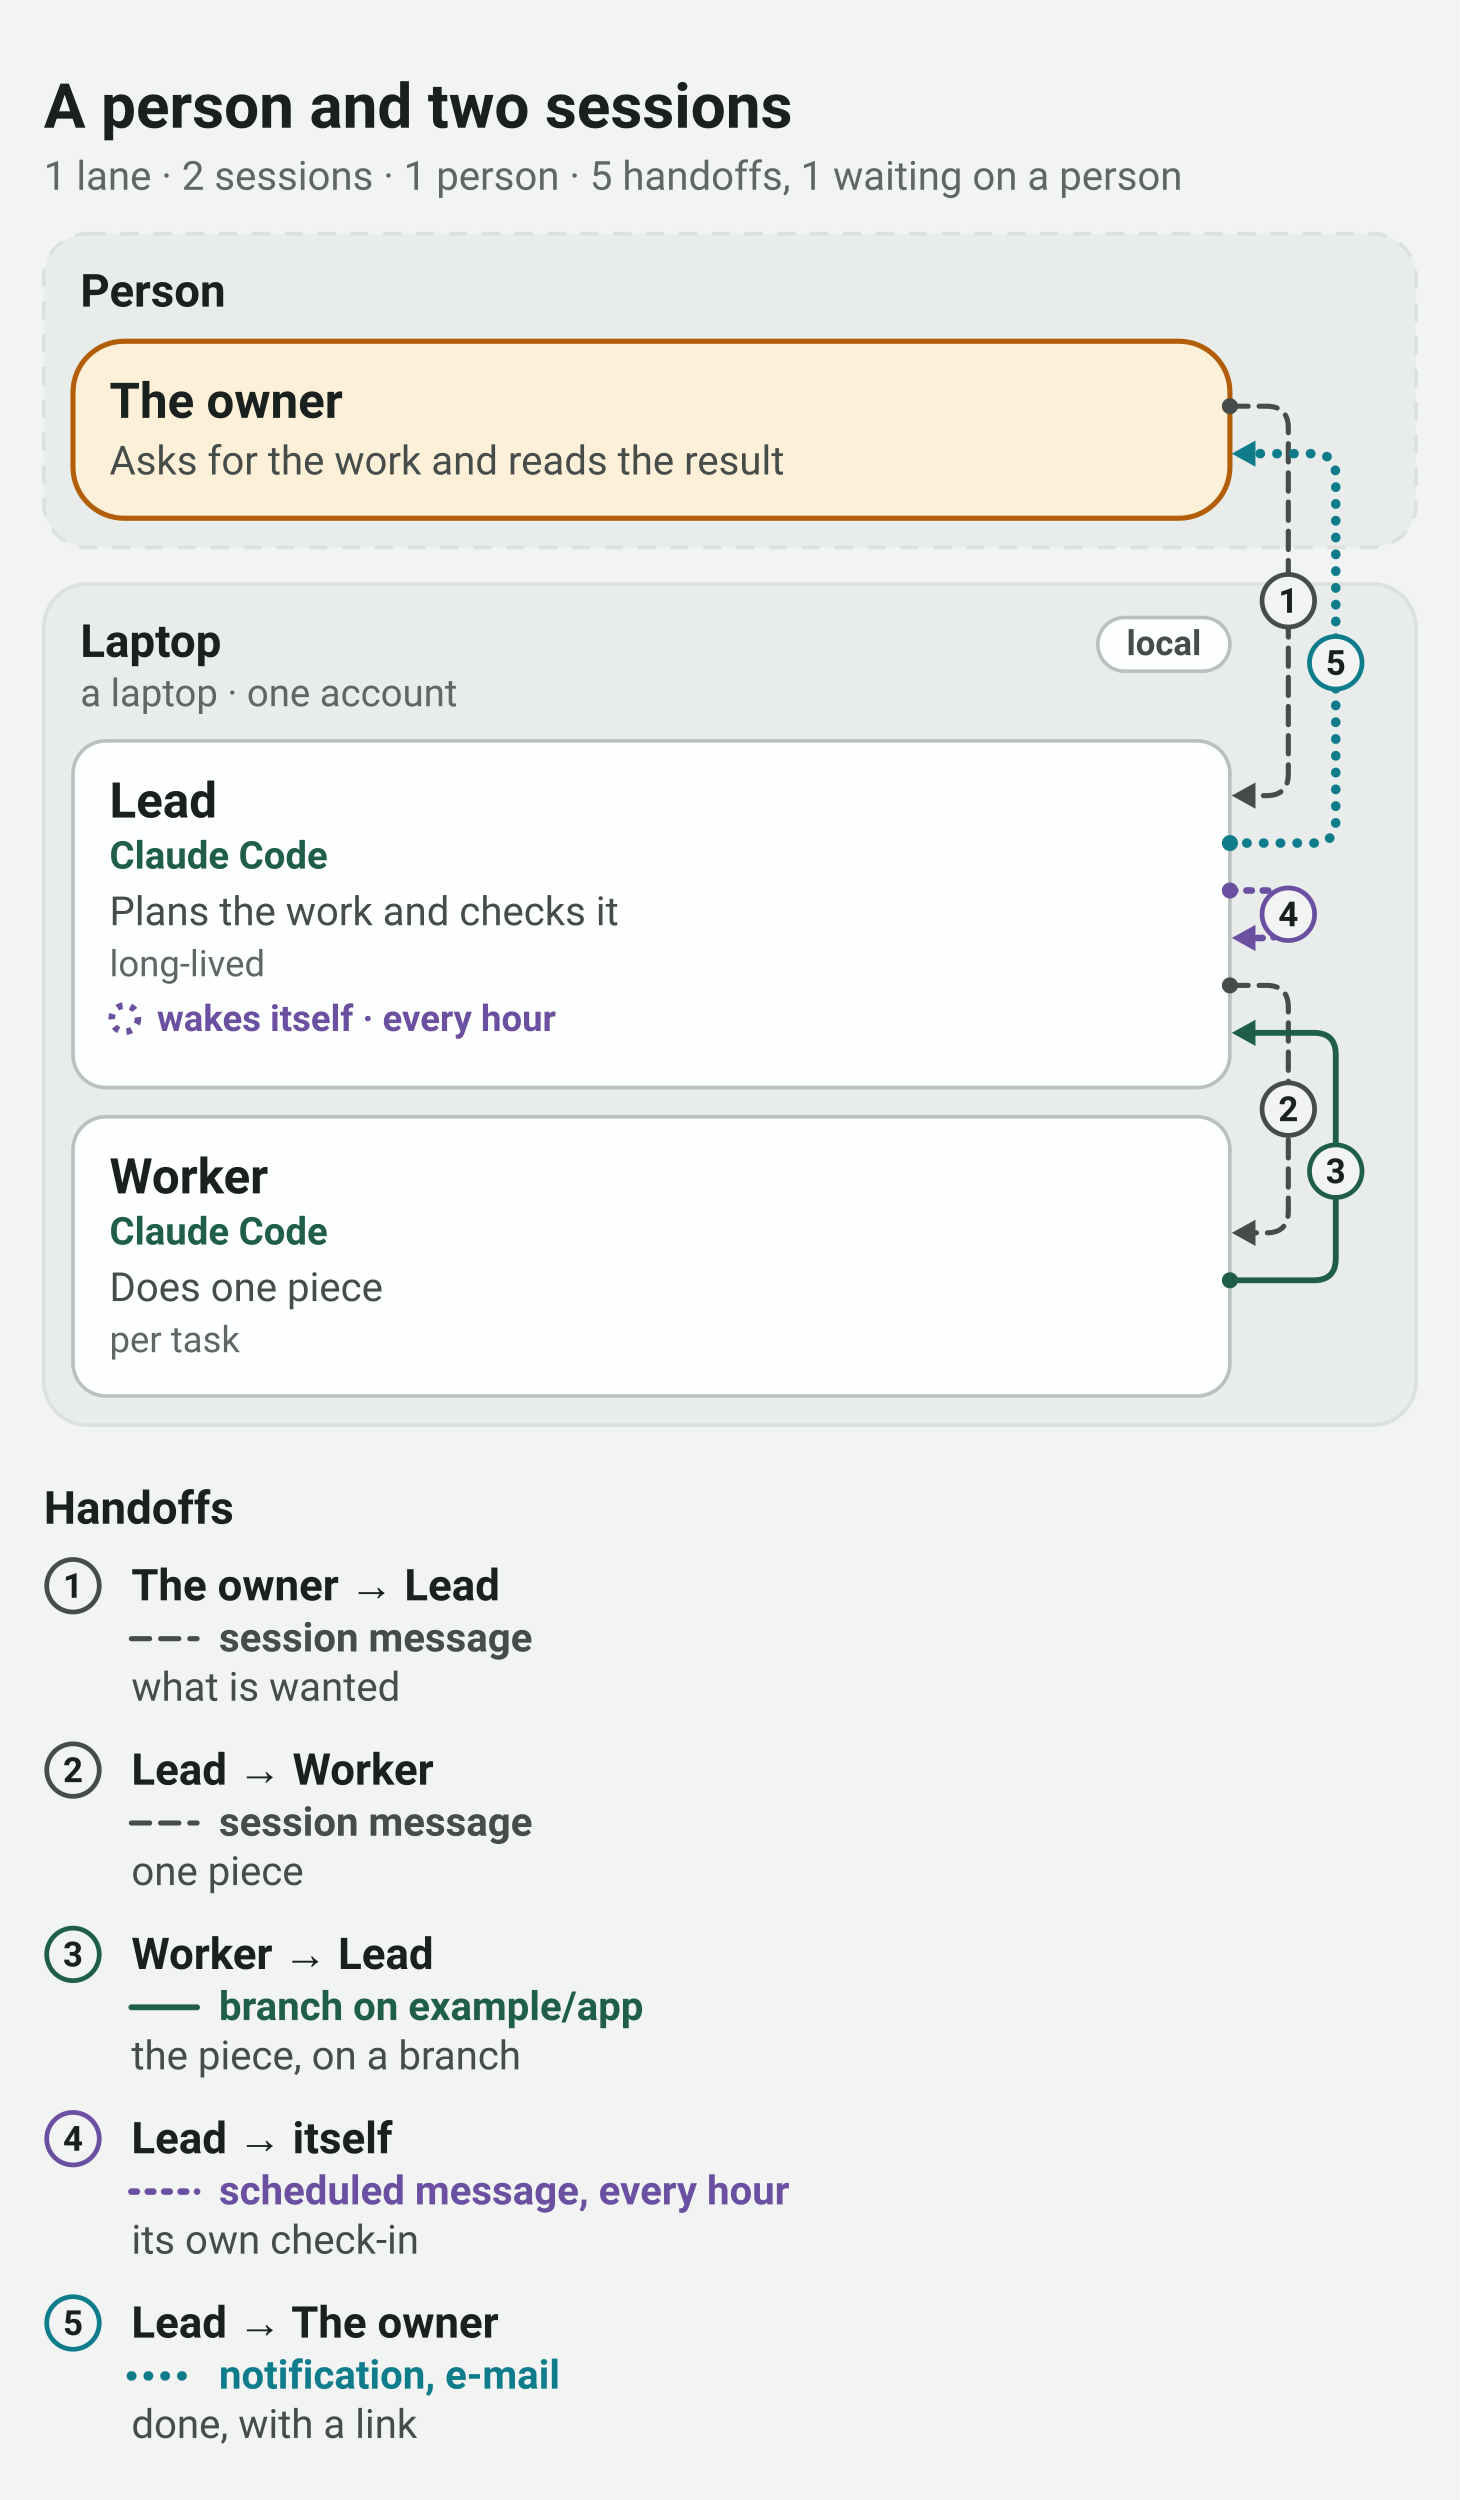
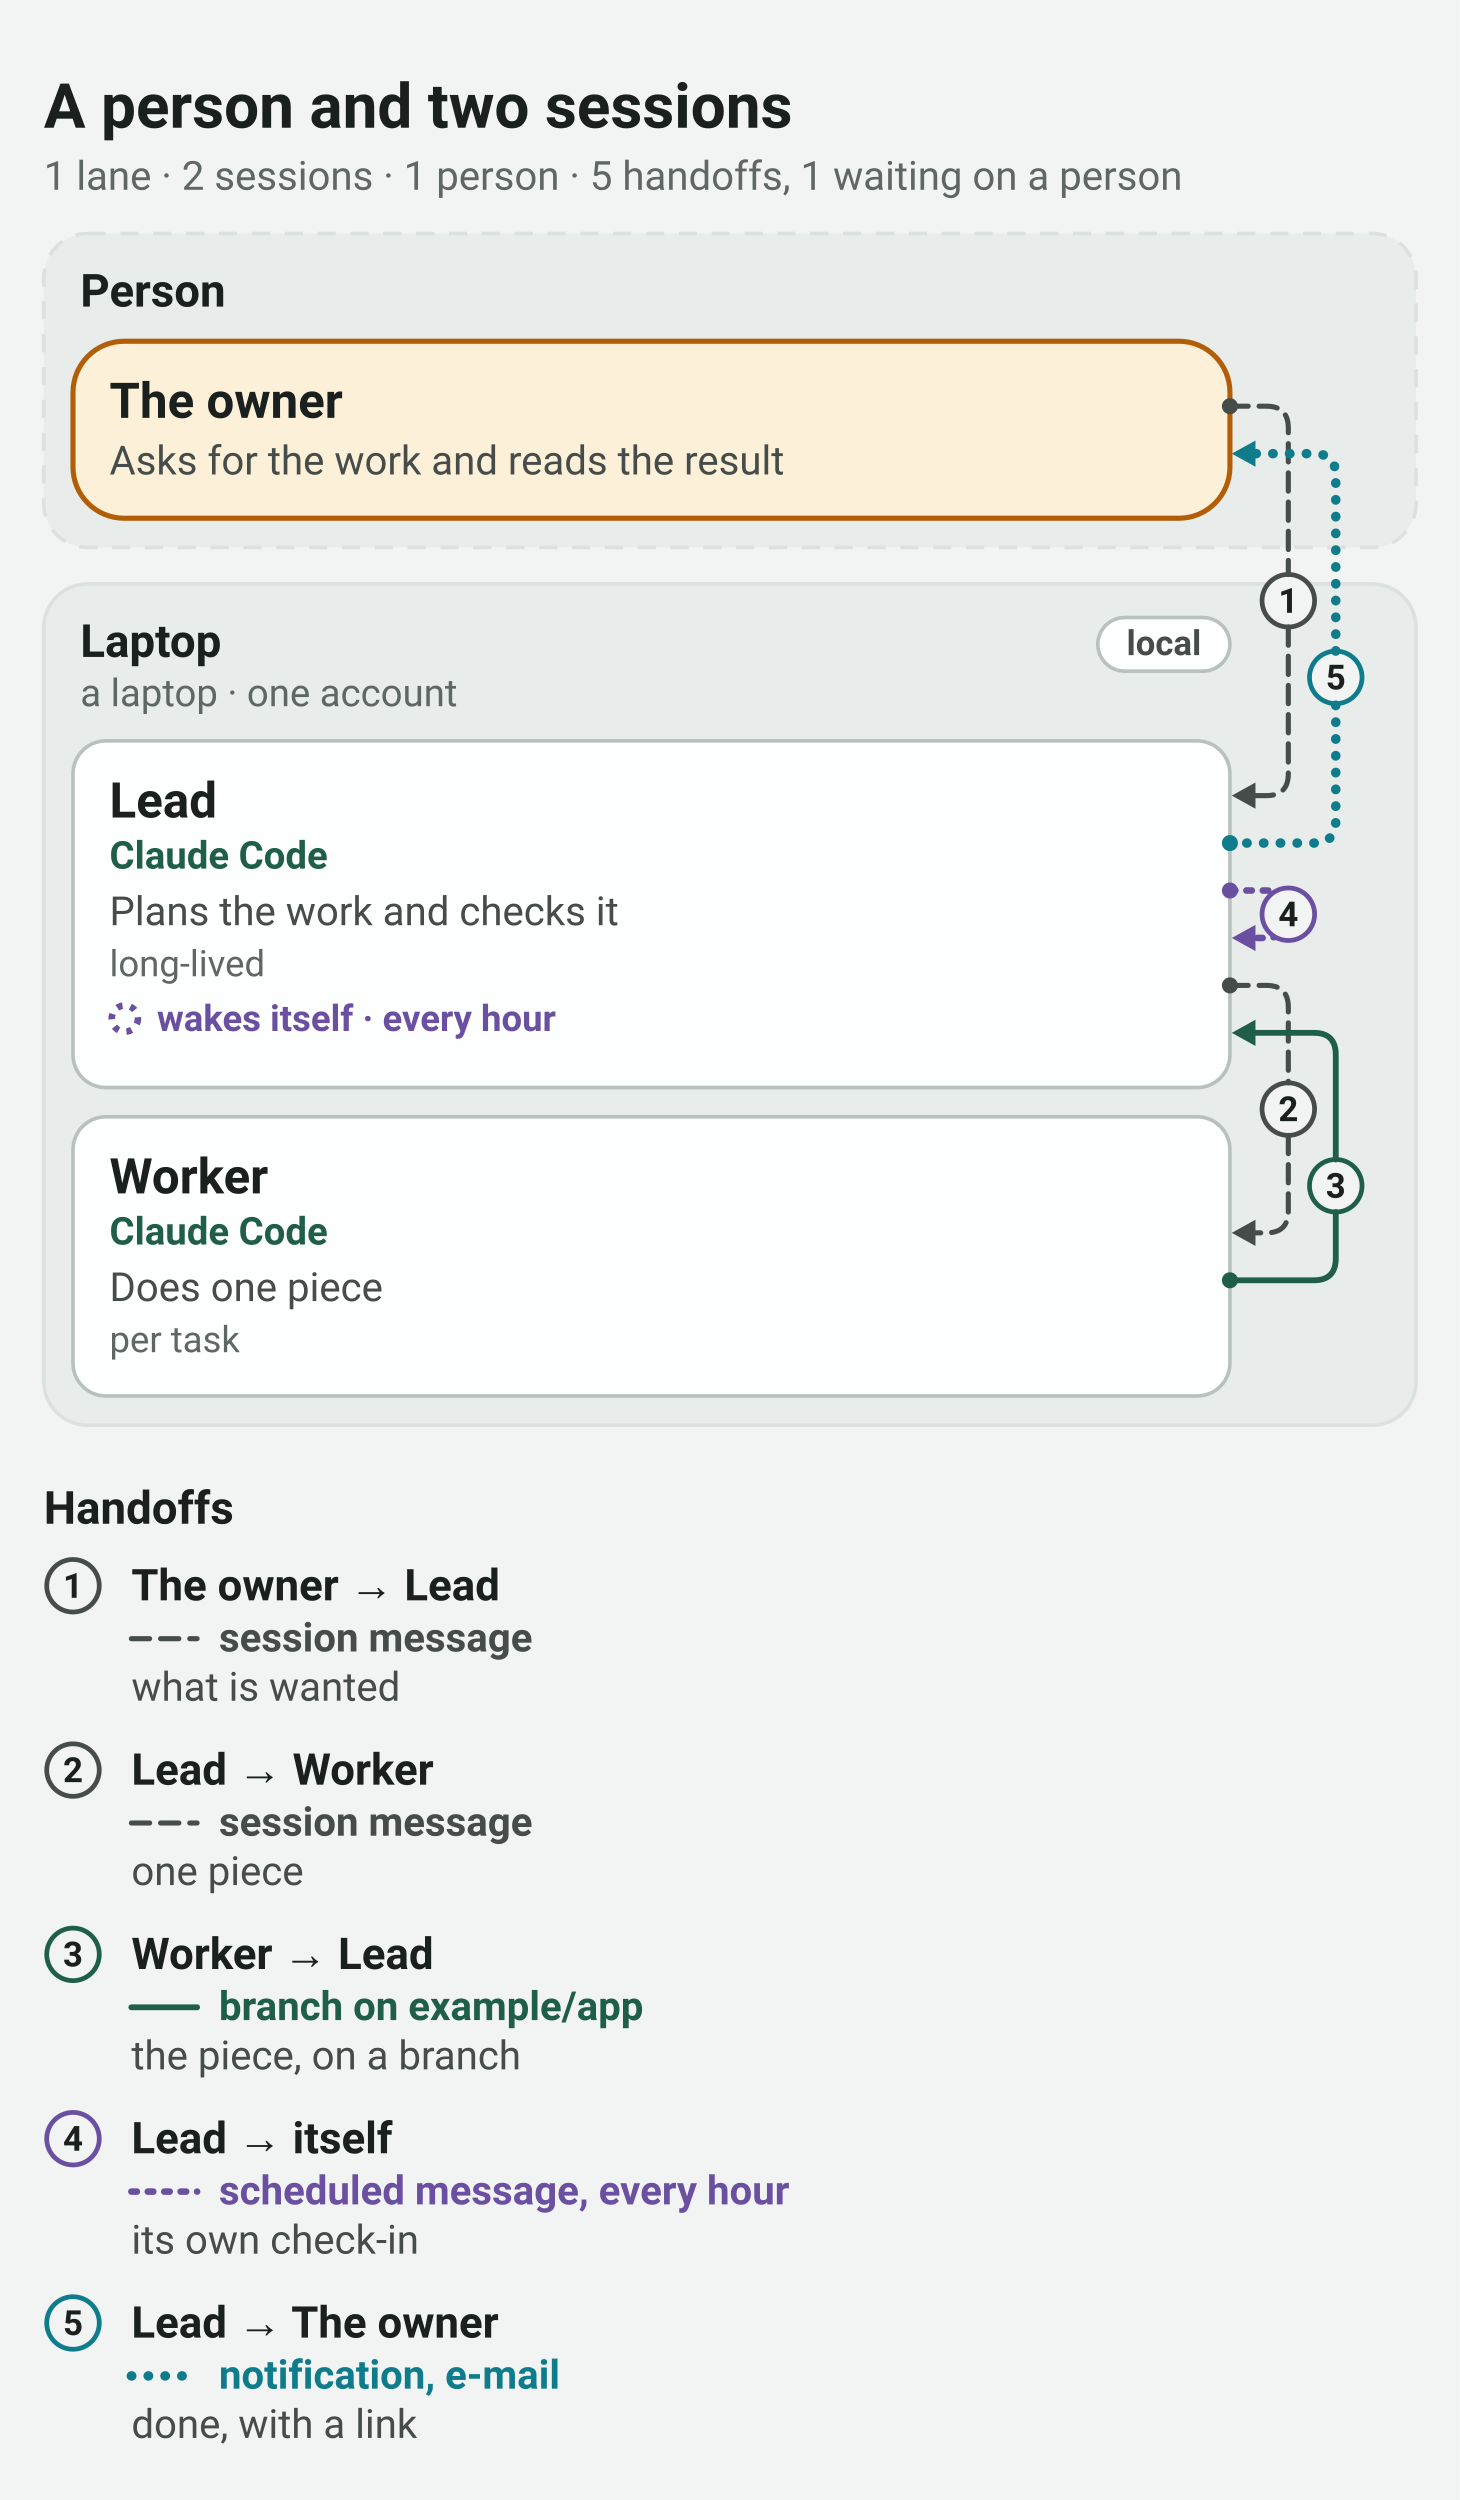
<svg xmlns="http://www.w3.org/2000/svg" class="grooph-picture" data-picture="map" viewBox="0 0 400 685" width="400" height="685" role="img" font-family="system-ui, -apple-system, 'Segoe UI', Roboto, 'Helvetica Neue', Arial, sans-serif">
  <rect x="0" y="0" width="400" height="685" style="fill:#f1f4f3" />
  <text x="12" y="35" font-size="17" font-weight="700" style="fill:#1a201e">A person and two sessions</text>
  <text x="12" y="52" font-size="11" style="fill:#5f6764">1 lane · 2 sessions · 1 person · 5 handoffs, 1 waiting on a person</text>
  <g data-people="">
    <rect x="12" y="64" width="376" height="86" rx="12" stroke-width="1" stroke-dasharray="5 4" style="fill:#e8edeb;stroke:#dce1df" />
    <text x="22" y="84" font-size="12.5" font-weight="700" style="fill:#1a201e">Person</text>
  </g>
  <g data-lane="laptop">
    <rect x="12" y="160" width="376" height="230.5" rx="12" stroke-width="1" style="fill:#e8edeb;stroke:#dce1df" />
    <text x="22" y="180" font-size="12.5" font-weight="700" style="fill:#1a201e">Laptop</text>
    <rect x="300.8" y="169.2" width="36.2" height="14.7" rx="7.4" stroke-width="1" style="fill:#fdfefe;stroke:#b9c1be" />
    <text x="318.9" y="179.5" font-size="9.5" font-weight="700" text-anchor="middle" style="fill:#454c49">local</text>
    <text x="22" y="193.5" font-size="10.5" style="fill:#5f6764">a laptop · one account</text>
  </g>
  <g data-person="owner">
    <rect data-card="" x="20" y="93.5" width="317" height="48.5" rx="14" stroke-width="1.4" style="fill:#fcf0d9;stroke:#b25e09" />
    <text x="30" y="114.5" font-size="13.5" font-weight="700" style="fill:#1a201e">The owner</text>
    <text x="30" y="130" font-size="11" style="fill:#454c49">Asks for the work and reads the result</text>
  </g>
  <g data-session="lead">
    <rect data-card="" x="20" y="203" width="317" height="95" rx="9" stroke-width="1" style="fill:#fdfefe;stroke:#b9c1be" />
    <text x="30" y="224" font-size="13.5" font-weight="700" style="fill:#1a201e">Lead</text>
    <text x="30" y="238" font-size="10.5" font-weight="700" style="fill:#1f5f4a">Claude Code</text>
    <text x="30" y="253.5" font-size="11" style="fill:#454c49">Plans the work and checks it</text>
    <text x="30" y="267.5" font-size="10" style="fill:#5f6764">long-lived</text>
    <circle data-wakes="" cx="34.2" cy="279.1" r="3.6" fill="none" stroke-width="1.8" stroke-dasharray="1.5 2.2" style="stroke:#6b4fa0" />
    <text x="43" y="282.5" font-size="10" font-weight="700" style="fill:#6b4fa0">wakes itself · every hour</text>
  </g>
  <g data-session="worker">
    <rect data-card="" x="20" y="306" width="317" height="76.5" rx="9" stroke-width="1" style="fill:#fdfefe;stroke:#b9c1be" />
    <text x="30" y="327" font-size="13.5" font-weight="700" style="fill:#1a201e">Worker</text>
    <text x="30" y="341" font-size="10.5" font-weight="700" style="fill:#1f5f4a">Claude Code</text>
    <text x="30" y="356.5" font-size="11" style="fill:#454c49">Does one piece</text>
    <text x="30" y="370.5" font-size="10" style="fill:#5f6764">per task</text>
  </g>
+   <g data-plate="h-ask">
+     <circle cx="353" cy="164.6" r="7.2" stroke-width="1.3" style="fill:#f1f4f3;stroke:#454c49" />
+   </g>
+   <g data-plate="h-start">
+     <circle cx="353" cy="303.9" r="7.2" stroke-width="1.3" style="fill:#f1f4f3;stroke:#454c49" />
+   </g>
+   <g data-plate="h-back">
+     <circle cx="366" cy="324.9" r="7.2" stroke-width="1.3" style="fill:#f1f4f3;stroke:#1f5f4a" />
+   </g>
+   <g data-plate="h-done">
+     <circle cx="366" cy="185.6" r="7.2" stroke-width="1.3" style="fill:#f1f4f3;stroke:#0f7c8c" />
+   </g>
  <g data-handoff="h-ask">
-     <path d="M337,111.3 H347 Q353,111.3 353,117.3 V212 Q353,218 347,218 H342.5" fill="none" stroke-width="1.4" stroke-linecap="round" stroke-dasharray="5 3" style="stroke:#454c49" />
+     <path d="M337,111.3 H347 Q353,111.3 353,117.3 V157.4 M353,171.8 V212 Q353,218 347,218 H342.5" fill="none" stroke-width="1.4" stroke-linecap="round" stroke-dasharray="5 3" style="stroke:#454c49" />
    <circle cx="337" cy="111.3" r="2.2" style="fill:#454c49" />
    <path d="M337.5,218 l6.5,-3.6 v7.2 z" style="fill:#454c49" />
-     <g data-badge="">
-       <circle cx="353" cy="164.6" r="7.2" stroke-width="1.3" style="fill:#f1f4f3;stroke:#454c49" />
-       <text x="353" y="167.9" font-size="9.5" font-weight="700" text-anchor="middle" style="fill:#1a201e">1</text>
-     </g>
  </g>
  <g data-handoff="h-start">
-     <path d="M337,270 H347 Q353,270 353,276 V331.8 Q353,337.8 347,337.8 H342.5" fill="none" stroke-width="1.4" stroke-linecap="round" stroke-dasharray="5 3" style="stroke:#454c49" />
+     <path d="M337,270 H347 Q353,270 353,276 V296.7 M353,311.1 V331.8 Q353,337.8 347,337.8 H342.5" fill="none" stroke-width="1.4" stroke-linecap="round" stroke-dasharray="5 3" style="stroke:#454c49" />
    <circle cx="337" cy="270" r="2.2" style="fill:#454c49" />
    <path d="M337.5,337.8 l6.5,-3.6 v7.2 z" style="fill:#454c49" />
-     <g data-badge="">
-       <circle cx="353" cy="303.9" r="7.2" stroke-width="1.3" style="fill:#f1f4f3;stroke:#454c49" />
-       <text x="353" y="307.2" font-size="9.5" font-weight="700" text-anchor="middle" style="fill:#1a201e">2</text>
-     </g>
  </g>
  <g data-handoff="h-back">
-     <path d="M337,350.8 H360 Q366,350.8 366,344.8 V289 Q366,283 360,283 H342.5" fill="none" stroke-width="1.6" stroke-linecap="round" style="stroke:#1f5f4a" />
+     <path d="M337,350.8 H360 Q366,350.8 366,344.8 V332.1 M366,317.7 V289 Q366,283 360,283 H342.5" fill="none" stroke-width="1.6" stroke-linecap="round" style="stroke:#1f5f4a" />
    <circle cx="337" cy="350.8" r="2.2" style="fill:#1f5f4a" />
    <path d="M337.5,283 l6.5,-3.6 v7.2 z" style="fill:#1f5f4a" />
-     <g data-badge="">
-       <circle cx="366" cy="320.9" r="7.2" stroke-width="1.3" style="fill:#f1f4f3;stroke:#1f5f4a" />
-       <text x="366" y="324.2" font-size="9.5" font-weight="700" text-anchor="middle" style="fill:#1a201e">3</text>
-     </g>
  </g>
  <g data-handoff="h-wake">
    <path d="M337,244 H347 Q353,244 353,250 V251 Q353,257 347,257 H342.5" fill="none" stroke-width="1.8" stroke-linecap="round" stroke-dasharray="1.5 3" style="stroke:#6b4fa0" />
    <circle cx="337" cy="244" r="2.2" style="fill:#6b4fa0" />
    <path d="M337.5,257 l6.5,-3.6 v7.2 z" style="fill:#6b4fa0" />
-     <g data-badge="">
-       <circle cx="353" cy="250.5" r="7.2" stroke-width="1.3" style="fill:#f1f4f3;stroke:#6b4fa0" />
-       <text x="353" y="253.8" font-size="9.5" font-weight="700" text-anchor="middle" style="fill:#1a201e">4</text>
-     </g>
+   </g>
+   <g data-plate="h-wake">
+     <circle cx="353" cy="250.5" r="7.2" stroke-width="1.3" style="fill:#f1f4f3;stroke:#6b4fa0" />
  </g>
  <g data-handoff="h-done">
-     <path d="M337,231 H360 Q366,231 366,225 V130.3 Q366,124.3 360,124.3 H342.5" fill="none" stroke-width="2.6" stroke-linecap="round" stroke-dasharray="0.1 4.5" style="stroke:#0f7c8c" />
+     <path d="M337,231 H360 Q366,231 366,225 V192.8 M366,178.4 V130.3 Q366,124.3 360,124.3 H342.5" fill="none" stroke-width="2.6" stroke-linecap="round" stroke-dasharray="0.1 4.5" style="stroke:#0f7c8c" />
    <circle cx="337" cy="231" r="2.2" style="fill:#0f7c8c" />
    <path d="M337.5,124.3 l6.5,-3.6 v7.2 z" style="fill:#0f7c8c" />
-     <g data-badge="">
-       <circle cx="366" cy="181.6" r="7.2" stroke-width="1.3" style="fill:#f1f4f3;stroke:#0f7c8c" />
-       <text x="366" y="184.9" font-size="9.5" font-weight="700" text-anchor="middle" style="fill:#1a201e">5</text>
-     </g>
+   </g>
+   <g data-number="h-ask">
+     <text x="353" y="167.9" font-size="9.5" font-weight="700" text-anchor="middle" style="fill:#1a201e">1</text>
+   </g>
+   <g data-number="h-start">
+     <text x="353" y="307.2" font-size="9.5" font-weight="700" text-anchor="middle" style="fill:#1a201e">2</text>
+   </g>
+   <g data-number="h-back">
+     <text x="366" y="328.2" font-size="9.5" font-weight="700" text-anchor="middle" style="fill:#1a201e">3</text>
+   </g>
+   <g data-number="h-wake">
+     <text x="353" y="253.8" font-size="9.5" font-weight="700" text-anchor="middle" style="fill:#1a201e">4</text>
+   </g>
+   <g data-number="h-done">
+     <text x="366" y="188.9" font-size="9.5" font-weight="700" text-anchor="middle" style="fill:#1a201e">5</text>
  </g>
  <text x="12" y="417.5" font-size="12.5" font-weight="700" style="fill:#1a201e">Handoffs</text>
  <g data-handoff-row="h-ask">
    <rect data-row="" x="8" y="424.5" width="384" height="47.5" rx="8" style="fill:transparent" />
    <circle cx="20" cy="434.5" r="7.2" stroke-width="1.3" style="fill:#f1f4f3;stroke:#454c49" />
    <text x="20" y="437.8" font-size="9.5" font-weight="700" text-anchor="middle" style="fill:#1a201e">1</text>
    <text x="36" y="438.5" font-size="12" font-weight="700" style="fill:#1a201e">The owner → Lead</text>
    <path d="M36,449 h18" fill="none" stroke-width="1.4" stroke-linecap="round" stroke-dasharray="5 3" style="stroke:#454c49" />
    <text x="60" y="452.5" font-size="11" font-weight="700" style="fill:#454c49">session message</text>
    <text x="36" y="466" font-size="11" style="fill:#454c49">what is wanted</text>
  </g>
  <g data-handoff-row="h-start">
    <rect data-row="" x="8" y="475" width="384" height="47.5" rx="8" style="fill:transparent" />
    <circle cx="20" cy="485" r="7.2" stroke-width="1.3" style="fill:#f1f4f3;stroke:#454c49" />
    <text x="20" y="488.3" font-size="9.5" font-weight="700" text-anchor="middle" style="fill:#1a201e">2</text>
    <text x="36" y="489" font-size="12" font-weight="700" style="fill:#1a201e">Lead → Worker</text>
    <path d="M36,499.5 h18" fill="none" stroke-width="1.4" stroke-linecap="round" stroke-dasharray="5 3" style="stroke:#454c49" />
    <text x="60" y="503" font-size="11" font-weight="700" style="fill:#454c49">session message</text>
    <text x="36" y="516.5" font-size="11" style="fill:#454c49">one piece</text>
  </g>
  <g data-handoff-row="h-back">
    <rect data-row="" x="8" y="525.5" width="384" height="47.5" rx="8" style="fill:transparent" />
    <circle cx="20" cy="535.5" r="7.2" stroke-width="1.3" style="fill:#f1f4f3;stroke:#1f5f4a" />
    <text x="20" y="538.8" font-size="9.5" font-weight="700" text-anchor="middle" style="fill:#1a201e">3</text>
    <text x="36" y="539.5" font-size="12" font-weight="700" style="fill:#1a201e">Worker → Lead</text>
    <path d="M36,550 h18" fill="none" stroke-width="1.6" stroke-linecap="round" style="stroke:#1f5f4a" />
    <text x="60" y="553.5" font-size="11" font-weight="700" style="fill:#1f5f4a">branch on example/app</text>
    <text x="36" y="567" font-size="11" style="fill:#454c49">the piece, on a branch</text>
  </g>
  <g data-handoff-row="h-wake">
    <rect data-row="" x="8" y="576" width="384" height="47.5" rx="8" style="fill:transparent" />
    <circle cx="20" cy="586" r="7.2" stroke-width="1.3" style="fill:#f1f4f3;stroke:#6b4fa0" />
    <text x="20" y="589.3" font-size="9.5" font-weight="700" text-anchor="middle" style="fill:#1a201e">4</text>
    <text x="36" y="590" font-size="12" font-weight="700" style="fill:#1a201e">Lead → itself</text>
    <path d="M36,600.5 h18" fill="none" stroke-width="1.8" stroke-linecap="round" stroke-dasharray="1.5 3" style="stroke:#6b4fa0" />
    <text x="60" y="604" font-size="11" font-weight="700" style="fill:#6b4fa0">scheduled message, every hour</text>
    <text x="36" y="617.5" font-size="11" style="fill:#454c49">its own check-in</text>
  </g>
  <g data-handoff-row="h-done">
    <rect data-row="" x="8" y="626.5" width="384" height="47.5" rx="8" style="fill:transparent" />
    <circle cx="20" cy="636.5" r="7.2" stroke-width="1.3" style="fill:#f1f4f3;stroke:#0f7c8c" />
    <text x="20" y="639.8" font-size="9.5" font-weight="700" text-anchor="middle" style="fill:#1a201e">5</text>
    <text x="36" y="640.5" font-size="12" font-weight="700" style="fill:#1a201e">Lead → The owner</text>
    <path d="M36,651 h18" fill="none" stroke-width="2.6" stroke-linecap="round" stroke-dasharray="0.1 4.5" style="stroke:#0f7c8c" />
    <text x="60" y="654.5" font-size="11" font-weight="700" style="fill:#0f7c8c">notification, e-mail</text>
    <text x="36" y="668" font-size="11" style="fill:#454c49">done, with a link</text>
  </g>
</svg>
